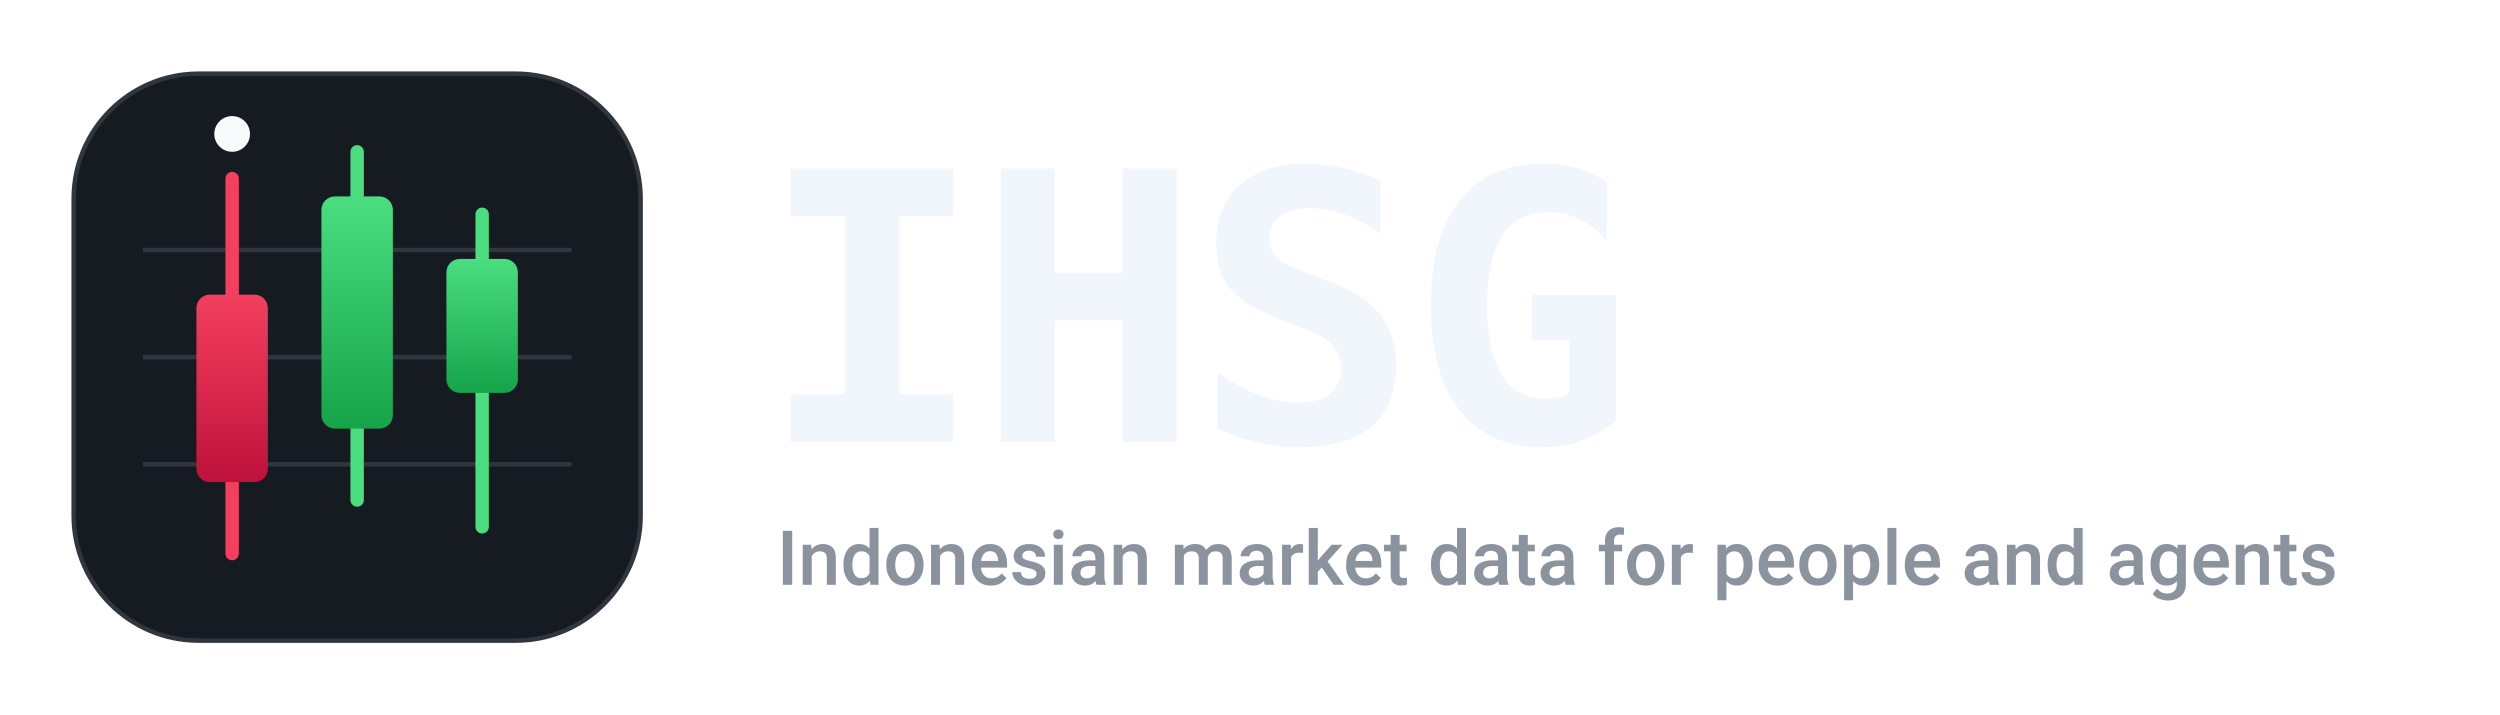
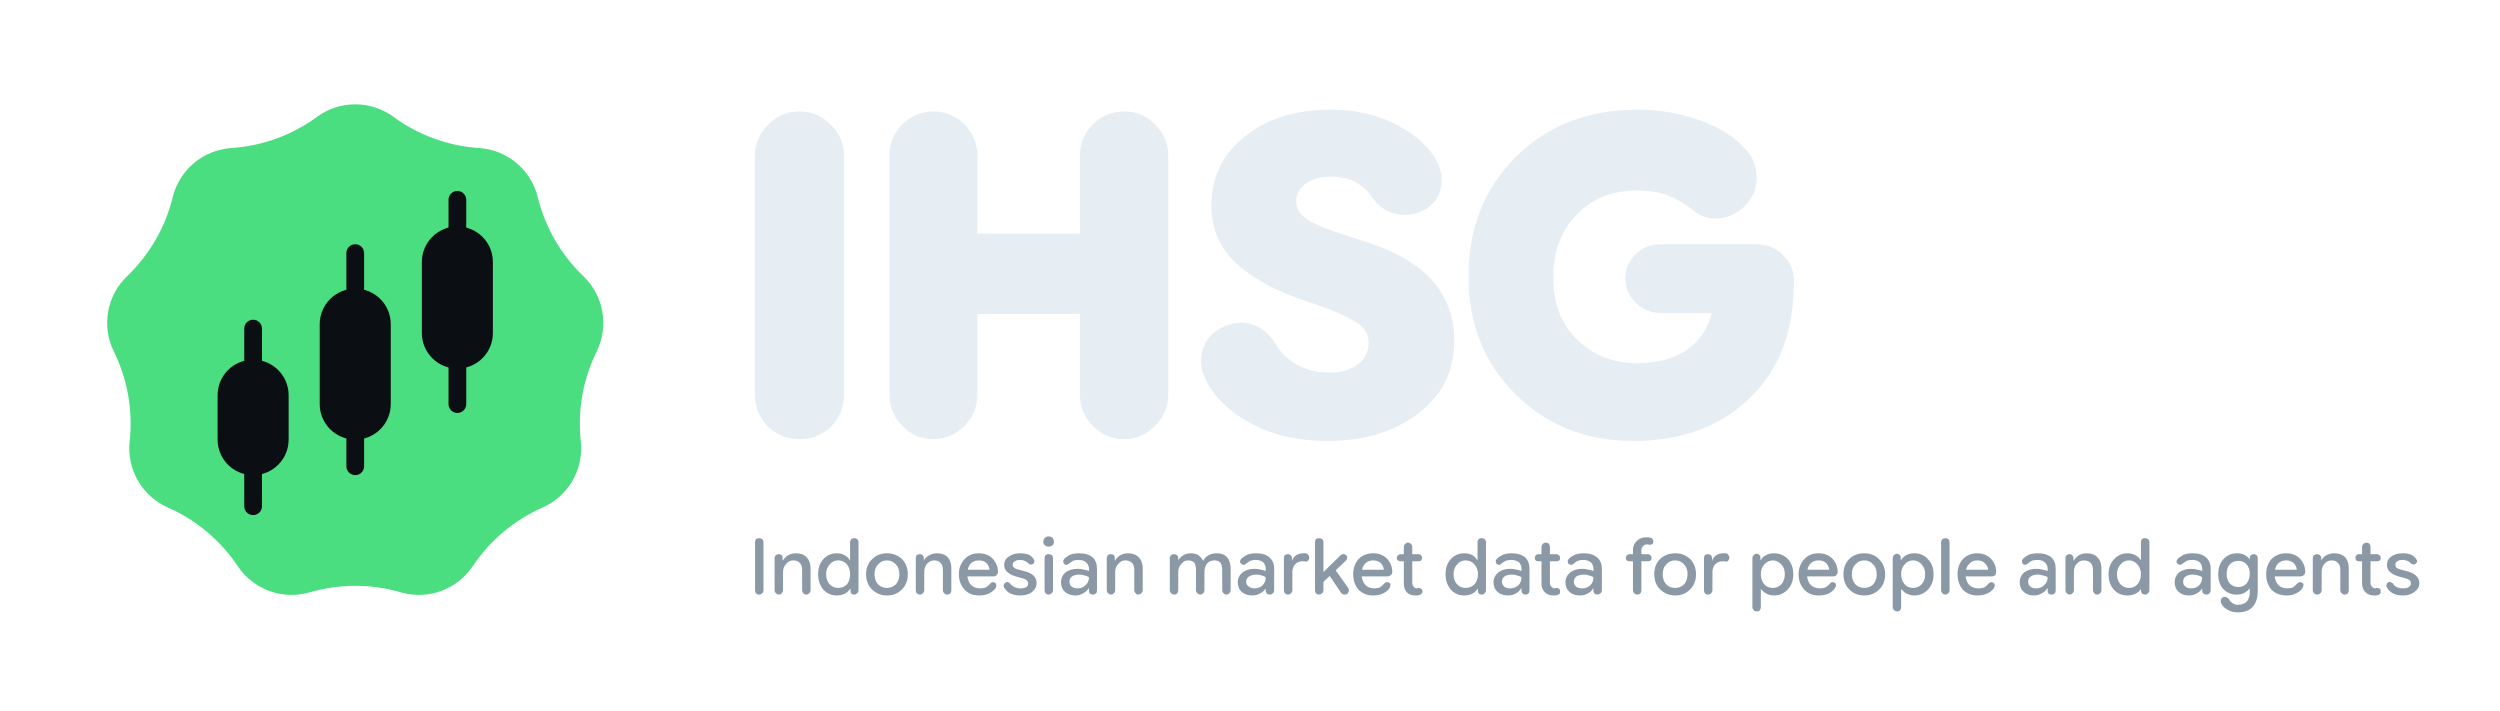
- <svg xmlns="http://www.w3.org/2000/svg" width="560" height="160" viewBox="0 0 560 160" role="img" aria-labelledby="t d">
-   <defs>
-     <linearGradient id="up" x1="0" y1="1" x2="0" y2="0">
-       <stop offset="0" stop-color="#16a34a" />
-       <stop offset="1" stop-color="#4ade80" />
-     </linearGradient>
-     <linearGradient id="dn" x1="0" y1="0" x2="0" y2="1">
-       <stop offset="0" stop-color="#f43f5e" />
-       <stop offset="1" stop-color="#be123c" />
-     </linearGradient>
-   </defs>
-   <rect x="16.5" y="16.5" width="127" height="127" rx="28" fill="#161b22" stroke="#30363d" />
-   <g stroke="#30363d" stroke-width="1">
-     <line x1="32" y1="56" x2="128" y2="56" />
-     <line x1="32" y1="80" x2="128" y2="80" />
-     <line x1="32" y1="104" x2="128" y2="104" />
+ <svg xmlns="http://www.w3.org/2000/svg" width="563" height="160" viewBox="0 0 563 160" role="img" aria-labelledby="t d">
+   <path transform="translate(16 16)" d="M55.38 10.32A14.58 14.58 0 0 1 72.62 10.32A36.67 36.67 0 0 0 91.9 17.34A14.58 14.58 0 0 1 105.11 28.42A36.67 36.67 0 0 0 115.37 46.19A14.58 14.58 0 0 1 118.36 63.17A36.67 36.67 0 0 0 114.8 83.38A14.58 14.58 0 0 1 106.18 98.3A36.67 36.67 0 0 0 90.46 111.5A14.58 14.58 0 0 1 74.26 117.39A36.67 36.67 0 0 0 53.74 117.39A14.58 14.58 0 0 1 37.54 111.5A36.67 36.67 0 0 0 21.82 98.3A14.58 14.58 0 0 1 13.2 83.38A36.67 36.67 0 0 0 9.64 63.17A14.58 14.58 0 0 1 12.63 46.19A36.67 36.67 0 0 0 22.89 28.42A14.58 14.58 0 0 1 36.1 17.34A36.67 36.67 0 0 0 55.38 10.32Z" fill="#4ade80" />
+   <g>
+     <rect x="55" y="72" width="4" height="44" rx="2" fill="#0b0f14" />
+     <rect x="49" y="81" width="16" height="26" rx="8" fill="#0b0f14" />
+     <rect x="78" y="55" width="4" height="52" rx="2" fill="#0b0f14" />
+     <rect x="72" y="65" width="16" height="34" rx="8" fill="#0b0f14" />
+     <rect x="101" y="43" width="4" height="50" rx="2" fill="#0b0f14" />
+     <rect x="95" y="51" width="16" height="32" rx="8" fill="#0b0f14" />
  </g>
-   <g stroke-linecap="round">
-     <line x1="52" y1="40" x2="52" y2="124" stroke="#f43f5e" stroke-width="3" />
-     <rect x="44" y="66" width="16" height="42" rx="3" fill="url(#dn)" />
-     <line x1="80" y1="34" x2="80" y2="112" stroke="#4ade80" stroke-width="3" />
-     <rect x="72" y="44" width="16" height="52" rx="3" fill="url(#up)" />
-     <line x1="108" y1="48" x2="108" y2="118" stroke="#4ade80" stroke-width="3" />
-     <rect x="100" y="58" width="16" height="30" rx="3" fill="url(#up)" />
-   </g>
-   <circle cx="52" cy="30" r="4" fill="#f8fafc" />
-   <text fill="#f0f6fc" x="170" y="99" font-family="ui-monospace, 'JetBrains Mono', 'SF Mono', Menlo, Consolas, monospace" font-weight="800" font-size="84" letter-spacing="-2" textLength="212" lengthAdjust="spacingAndGlyphs">IHSG</text>
-   <text fill="#8b949e" x="174" y="131" font-family="system-ui, -apple-system, 'Segoe UI', Roboto, sans-serif" font-weight="500" font-size="17" textLength="356" lengthAdjust="spacingAndGlyphs">Indonesian market data for people and agents</text>
+   <path fill="#e6edf3" transform="translate(164.4 97.8)" d="M15.7 1.1Q11.4 1.1 8.5 -1.8Q5.6 -4.8 5.6 -9.1V-62.6Q5.6 -66.8 8.6 -69.7Q11.5 -72.7 15.6 -72.7Q19.8 -72.7 22.7 -69.7Q25.7 -66.8 25.7 -62.6V-9.1Q25.7 -4.8 22.8 -1.8Q19.9 1.1 15.7 1.1ZM88.8 1.1Q84.7 1.1 81.7 -1.9Q78.8 -4.8 78.8 -9V-62.7Q78.8 -66.8 81.7 -69.8Q84.7 -72.7 88.8 -72.7Q92.8 -72.7 95.7 -69.8Q98.7 -66.8 98.7 -62.7V-9Q98.7 -4.8 95.7 -1.9Q92.8 1.1 88.8 1.1ZM45.8 1.1Q41.7 1.1 38.8 -1.9Q35.9 -4.8 35.9 -9V-62.7Q35.9 -66.8 38.8 -69.8Q41.7 -72.7 45.8 -72.7Q49.9 -72.7 52.8 -69.8Q55.7 -66.8 55.7 -62.7V-9Q55.7 -4.8 52.8 -1.9Q49.9 1.1 45.8 1.1ZM46.4 -27.1V-45.2H88.1V-27.1ZM134.6 1.5Q124.1 1.5 116.7 -2.8Q109.3 -7 106.8 -13.1Q105.3 -16.8 106.8 -20Q108.2 -23.2 111.9 -24.5Q115 -25.7 118 -24.6Q120.9 -23.5 122.8 -20.5Q124.2 -17.8 127.4 -15.8Q130.6 -13.9 135 -13.9Q138.9 -13.9 141.3 -15.7Q143.8 -17.5 143.8 -20.6Q143.8 -23.8 140.4 -25.6Q137.1 -27.6 129.1 -30.2Q119.2 -33.6 113.8 -38.7Q108.4 -43.8 108.4 -51.6Q108.4 -61.1 116 -67.1Q123.5 -73.1 135.3 -73.1Q143.7 -73.1 150.3 -69.6Q156.9 -66.1 159.3 -61.2Q161 -57.7 159.8 -54.5Q158.7 -51.4 155.2 -50Q152.3 -48.9 149.4 -49.8Q146.6 -50.6 144.8 -53.1Q143.3 -55.4 141 -56.7Q138.7 -58 135.3 -58Q131.9 -58 129.7 -56.5Q127.5 -54.9 127.5 -52.4Q127.5 -50 130 -48.4Q132.4 -46.7 141.2 -44Q152.8 -40.5 157.9 -34.9Q163.1 -29.2 163.1 -21.2Q163.1 -10.8 155 -4.7Q146.9 1.5 134.6 1.5ZM203.5 1.5Q187.5 1.5 176.9 -9Q166.3 -19.5 166.3 -35.6Q166.3 -51.8 177 -62.5Q187.7 -73.1 204.4 -73.1Q211.8 -73.1 218.4 -70.7Q224.9 -68.4 228.4 -64.5Q231.1 -61.8 231.2 -58.1Q231.3 -54.4 229 -51.9Q226.7 -49.2 223.2 -48.7Q219.6 -48.1 216.8 -50.5Q214.4 -52.5 211.5 -53.7Q208.5 -54.9 204.2 -54.9Q195.9 -54.9 190.7 -49.5Q185.4 -44.1 185.4 -35.3Q185.4 -26.4 190.9 -21.2Q196.3 -16 204.3 -16Q211.1 -16 215.6 -19.1Q220 -22.2 221.1 -27.6V-27.3H209.5Q206.3 -27.4 204 -29.6Q201.6 -31.9 201.6 -35.1Q201.6 -38.2 203.9 -40.5Q206.2 -42.8 209.5 -42.8H231.1Q234.6 -42.8 237.1 -40.4Q239.6 -38 239.6 -34.5Q239.6 -34.5 239.6 -34.5Q239.6 -34.5 239.6 -34.5Q239.6 -17.6 229.6 -8.1Q219.6 1.5 203.5 1.5Z" />
+   <path fill="#8b98a5" transform="translate(168.64 133.8)" d="M2.3 0.1Q1.9 0.1 1.6 -0.2Q1.4 -0.5 1.4 -0.9V-11.7Q1.4 -12.1 1.6 -12.4Q1.9 -12.6 2.3 -12.6Q2.7 -12.6 3 -12.4Q3.3 -12.1 3.3 -11.7V-0.9Q3.3 -0.5 3 -0.2Q2.7 0.1 2.3 0.1ZM5.8 -0.9V-8.1Q5.8 -8.5 6.1 -8.8Q6.4 -9 6.7 -9Q7.1 -9 7.4 -8.8Q7.6 -8.5 7.6 -8.2V-7.3L7.4 -7.6H7.7Q8.1 -8.3 8.9 -8.8Q9.7 -9.2 10.6 -9.2Q12.2 -9.2 13 -8.3Q13.9 -7.4 13.9 -5.8V-0.9Q13.9 -0.5 13.6 -0.2Q13.3 0.1 12.9 0.1Q12.5 0.1 12.3 -0.2Q12 -0.5 12 -0.9V-5.4Q12 -6.5 11.5 -7Q11 -7.6 10 -7.6Q9 -7.6 8.4 -6.8Q7.7 -6.1 7.7 -5V-0.9Q7.7 -0.5 7.4 -0.2Q7.2 0.1 6.8 0.1Q6.4 0.1 6.1 -0.2Q5.8 -0.5 5.8 -0.9ZM19.8 0.3Q18 0.3 16.8 -1Q15.6 -2.4 15.6 -4.5Q15.6 -6.6 16.8 -7.9Q18 -9.2 19.8 -9.2Q20.8 -9.2 21.5 -8.8Q22.3 -8.4 22.7 -7.7H22.8V-11.7Q22.8 -12.1 23.1 -12.4Q23.3 -12.6 23.7 -12.6Q24.1 -12.6 24.4 -12.4Q24.7 -12.1 24.7 -11.7V-0.8Q24.7 -0.5 24.4 -0.2Q24.1 0.1 23.7 0.1Q23.4 0.1 23.1 -0.1Q22.9 -0.4 22.9 -0.7V-1.6L23.1 -1.2H22.8Q22.4 -0.5 21.6 -0.1Q20.8 0.3 19.8 0.3ZM20.1 -1.4Q21.3 -1.4 22.1 -2.2Q22.8 -3.1 22.8 -4.5Q22.8 -5.8 22.1 -6.7Q21.3 -7.6 20.1 -7.6Q19 -7.6 18.2 -6.7Q17.4 -5.8 17.4 -4.5Q17.4 -3.1 18.2 -2.2Q19 -1.4 20.1 -1.4ZM31.1 0.3Q29.1 0.3 27.7 -1.1Q26.4 -2.4 26.4 -4.5Q26.4 -6.6 27.8 -7.9Q29.1 -9.2 31.1 -9.2Q33.1 -9.2 34.5 -7.9Q35.8 -6.5 35.8 -4.5Q35.8 -2.4 34.5 -1.1Q33.2 0.3 31.1 0.3ZM31.1 -1.4Q32.3 -1.4 33.1 -2.2Q33.9 -3.1 33.9 -4.5Q33.9 -5.9 33.1 -6.7Q32.3 -7.6 31.1 -7.6Q29.9 -7.6 29.1 -6.7Q28.3 -5.9 28.3 -4.5Q28.3 -3.1 29.1 -2.2Q29.9 -1.4 31.1 -1.4ZM37.6 -0.9V-8.1Q37.6 -8.5 37.8 -8.8Q38.1 -9 38.5 -9Q38.9 -9 39.1 -8.8Q39.4 -8.5 39.4 -8.2V-7.3L39.1 -7.6H39.4Q39.8 -8.3 40.7 -8.8Q41.5 -9.2 42.4 -9.2Q43.9 -9.2 44.8 -8.3Q45.6 -7.4 45.6 -5.8V-0.9Q45.6 -0.5 45.4 -0.2Q45.1 0.1 44.7 0.1Q44.3 0.1 44 -0.2Q43.7 -0.5 43.7 -0.9V-5.4Q43.7 -6.5 43.2 -7Q42.7 -7.6 41.7 -7.6Q40.8 -7.6 40.1 -6.8Q39.5 -6.1 39.5 -5V-0.9Q39.5 -0.5 39.2 -0.2Q38.9 0.1 38.5 0.1Q38.1 0.1 37.8 -0.2Q37.6 -0.5 37.6 -0.9ZM51.9 0.3Q49.8 0.3 48.6 -1Q47.3 -2.4 47.3 -4.5Q47.3 -6.5 48.6 -7.9Q49.8 -9.2 51.8 -9.2Q53.7 -9.2 54.9 -8Q56.1 -6.7 56.1 -5Q56.1 -5 56.1 -5Q56.1 -5 56.1 -5Q56.1 -4.6 55.8 -4.3Q55.6 -4 55.1 -4H48.3V-5.5H54.2Q54.1 -6.4 53.5 -7Q52.9 -7.6 51.8 -7.6Q50.6 -7.6 49.9 -6.8Q49.2 -6 49.2 -4.5Q49.2 -3 50 -2.1Q50.8 -1.3 52.1 -1.3Q52.8 -1.3 53.3 -1.5Q53.9 -1.8 54.3 -2.3Q54.5 -2.6 54.8 -2.7Q55.1 -2.7 55.4 -2.6Q55.7 -2.4 55.7 -2.1Q55.8 -1.8 55.6 -1.4Q55.1 -0.7 54.2 -0.2Q53.2 0.3 51.9 0.3ZM61.1 0.3Q59.8 0.3 58.8 -0.2Q57.9 -0.7 57.5 -1.5Q57.3 -1.8 57.4 -2.1Q57.5 -2.4 57.8 -2.6Q58.1 -2.8 58.4 -2.7Q58.7 -2.6 58.9 -2.3Q59.2 -1.9 59.8 -1.6Q60.4 -1.3 61.2 -1.3Q62 -1.3 62.5 -1.6Q62.9 -1.9 62.9 -2.4Q62.9 -2.9 62.5 -3.2Q62.1 -3.5 60.8 -3.8Q59.1 -4.2 58.3 -4.9Q57.5 -5.5 57.5 -6.6Q57.5 -7.8 58.6 -8.5Q59.6 -9.2 61.1 -9.2Q62.1 -9.2 63 -8.9Q63.8 -8.5 64.1 -7.9Q64.4 -7.6 64.3 -7.3Q64.3 -7 64 -6.8Q63.7 -6.6 63.4 -6.7Q63.1 -6.7 62.9 -7Q62.6 -7.3 62.1 -7.5Q61.7 -7.7 61 -7.7Q60.4 -7.7 59.9 -7.4Q59.4 -7.1 59.4 -6.6Q59.4 -6.2 59.8 -5.9Q60.2 -5.6 61.6 -5.3Q63.4 -4.9 64.1 -4.2Q64.8 -3.5 64.8 -2.5Q64.8 -1.3 63.8 -0.5Q62.8 0.3 61.1 0.3ZM67.5 0.1Q67.1 0.1 66.8 -0.2Q66.6 -0.5 66.6 -0.9V-8.1Q66.6 -8.5 66.8 -8.8Q67.1 -9 67.5 -9Q67.9 -9 68.2 -8.8Q68.5 -8.5 68.5 -8.1V-0.9Q68.5 -0.5 68.2 -0.2Q67.9 0.1 67.5 0.1ZM67.5 -10.7Q67 -10.7 66.7 -11Q66.3 -11.3 66.3 -11.8Q66.3 -12.3 66.7 -12.7Q67 -13 67.5 -13Q68 -13 68.4 -12.7Q68.7 -12.3 68.7 -11.8Q68.7 -11.3 68.4 -11Q68 -10.7 67.5 -10.7ZM73.6 0.3Q72.1 0.3 71.2 -0.5Q70.3 -1.3 70.3 -2.7Q70.3 -4 71.3 -4.9Q72.4 -5.7 74.1 -5.7Q74.8 -5.7 75.5 -5.5Q76.2 -5.4 76.6 -5.2V-5.7Q76.6 -6.6 75.9 -7.2Q75.3 -7.7 74.3 -7.7Q73.5 -7.7 73 -7.5Q72.5 -7.2 72.1 -6.9Q71.8 -6.6 71.5 -6.6Q71.2 -6.6 71 -6.8Q70.8 -7.1 70.8 -7.4Q70.8 -7.7 71.1 -8Q71.6 -8.5 72.4 -8.9Q73.3 -9.2 74.4 -9.2Q76.3 -9.2 77.4 -8.3Q78.4 -7.4 78.4 -5.7V-0.9Q78.4 -0.4 78.2 -0.2Q77.9 0.1 77.5 0.1Q77.1 0.1 76.8 -0.1Q76.6 -0.4 76.6 -0.7V-2.1L77.1 -1.3H76.5Q76.1 -0.6 75.3 -0.2Q74.5 0.3 73.6 0.3ZM74 -1.3Q75.1 -1.3 75.8 -2Q76.6 -2.7 76.6 -3.8V-3.8Q76.2 -4.1 75.6 -4.2Q75 -4.4 74.4 -4.4Q73.4 -4.4 72.8 -4Q72.2 -3.6 72.2 -2.8Q72.2 -2.1 72.7 -1.7Q73.2 -1.3 74 -1.3ZM80.6 -0.9V-8.1Q80.6 -8.5 80.9 -8.8Q81.1 -9 81.5 -9Q81.9 -9 82.2 -8.8Q82.4 -8.5 82.4 -8.2V-7.3L82.2 -7.6H82.5Q82.9 -8.3 83.7 -8.8Q84.5 -9.2 85.4 -9.2Q86.9 -9.2 87.8 -8.3Q88.7 -7.4 88.7 -5.8V-0.9Q88.7 -0.5 88.4 -0.2Q88.1 0.1 87.7 0.1Q87.3 0.1 87.1 -0.2Q86.8 -0.5 86.8 -0.9V-5.4Q86.8 -6.5 86.3 -7Q85.8 -7.6 84.8 -7.6Q83.8 -7.6 83.2 -6.8Q82.5 -6.1 82.5 -5V-0.9Q82.5 -0.5 82.2 -0.2Q82 0.1 81.6 0.1Q81.2 0.1 80.9 -0.2Q80.6 -0.5 80.6 -0.9ZM95.8 0.1Q95.4 0.1 95.1 -0.2Q94.8 -0.5 94.8 -0.9V-8.1Q94.8 -8.5 95.1 -8.8Q95.4 -9 95.7 -9Q96.1 -9 96.4 -8.8Q96.7 -8.5 96.7 -8.2V-7.4L96.5 -7.6H96.7Q97.1 -8.3 97.9 -8.8Q98.7 -9.2 99.5 -9.2Q100.5 -9.2 101.2 -8.8Q101.9 -8.3 102.3 -7.5Q102.8 -8.4 103.6 -8.8Q104.4 -9.2 105.4 -9.2Q106.9 -9.2 107.7 -8.3Q108.5 -7.4 108.5 -5.7V-0.8Q108.5 -0.5 108.2 -0.2Q107.9 0.1 107.6 0.1Q107.2 0.1 106.9 -0.2Q106.6 -0.5 106.6 -0.8V-5.4Q106.6 -6.5 106.2 -7.1Q105.7 -7.6 104.8 -7.6Q103.9 -7.6 103.2 -6.9Q102.6 -6.1 102.6 -5V-0.9Q102.6 -0.5 102.3 -0.2Q102.1 0.1 101.7 0.1Q101.3 0.1 101 -0.2Q100.7 -0.5 100.7 -0.9V-5.4Q100.7 -6.5 100.3 -7.1Q99.8 -7.6 98.9 -7.6Q98 -7.6 97.4 -6.8Q96.7 -6.1 96.7 -5V-0.9Q96.7 -0.5 96.5 -0.2Q96.2 0.1 95.8 0.1ZM113.4 0.3Q111.9 0.3 111 -0.5Q110.1 -1.3 110.1 -2.7Q110.1 -4 111.2 -4.9Q112.2 -5.7 113.9 -5.7Q114.7 -5.7 115.3 -5.5Q116 -5.4 116.4 -5.2V-5.7Q116.4 -6.6 115.8 -7.2Q115.2 -7.7 114.1 -7.7Q113.4 -7.7 112.9 -7.5Q112.4 -7.2 112 -6.9Q111.7 -6.6 111.4 -6.6Q111.1 -6.6 110.9 -6.8Q110.6 -7.1 110.6 -7.4Q110.7 -7.7 110.9 -8Q111.5 -8.5 112.3 -8.9Q113.1 -9.2 114.3 -9.2Q116.2 -9.2 117.2 -8.3Q118.3 -7.4 118.3 -5.7V-0.9Q118.3 -0.4 118 -0.2Q117.8 0.1 117.3 0.1Q117 0.1 116.7 -0.1Q116.4 -0.4 116.4 -0.7V-2.1L117 -1.3H116.4Q116 -0.6 115.2 -0.2Q114.4 0.3 113.4 0.3ZM113.9 -1.3Q115 -1.3 115.7 -2Q116.4 -2.7 116.4 -3.8V-3.8Q116 -4.1 115.5 -4.2Q114.9 -4.4 114.3 -4.4Q113.3 -4.4 112.7 -4Q112 -3.6 112 -2.8Q112 -2.1 112.6 -1.7Q113.1 -1.3 113.9 -1.3ZM121.4 0.1Q121 0.1 120.7 -0.2Q120.5 -0.5 120.5 -0.9V-8.1Q120.5 -8.5 120.7 -8.8Q121 -9 121.4 -9Q121.7 -9 122 -8.8Q122.3 -8.5 122.3 -8.2V-7.3L122 -7.5H122.3Q122.6 -8.3 123.3 -8.8Q124 -9.2 124.8 -9.2Q125.1 -9.2 125.2 -9.2Q125.4 -9.2 125.5 -9.2Q125.8 -9.1 126 -8.8Q126.2 -8.6 126.2 -8.2Q126.2 -7.8 125.9 -7.5Q125.6 -7.2 125.2 -7.4Q125 -7.4 124.9 -7.4Q124.8 -7.4 124.6 -7.4Q123.7 -7.4 123 -6.7Q122.4 -6 122.4 -4.9V-0.9Q122.4 -0.5 122.1 -0.2Q121.8 0.1 121.4 0.1ZM128.4 -1.8V-4L133.2 -8.7Q133.3 -8.8 133.5 -8.9Q133.6 -9 133.9 -9Q134.5 -9 134.7 -8.5Q134.9 -8 134.4 -7.5ZM128.4 0.1Q128 0.1 127.7 -0.2Q127.5 -0.5 127.5 -0.9V-11.7Q127.5 -12.1 127.7 -12.4Q128 -12.6 128.4 -12.6Q128.8 -12.6 129.1 -12.4Q129.4 -12.1 129.4 -11.7V-0.9Q129.4 -0.5 129.1 -0.2Q128.8 0.1 128.4 0.1ZM134.2 0.1Q133.9 0.1 133.7 -0Q133.4 -0.2 133.3 -0.4L130.4 -4.7L131.7 -6L134.9 -1.5Q135.3 -0.9 135 -0.4Q134.8 0.1 134.2 0.1ZM140.6 0.3Q138.6 0.3 137.3 -1Q136.1 -2.4 136.1 -4.5Q136.1 -6.5 137.3 -7.9Q138.6 -9.2 140.6 -9.2Q142.5 -9.2 143.7 -8Q144.9 -6.7 144.9 -5Q144.9 -5 144.9 -5Q144.9 -5 144.9 -5Q144.9 -4.6 144.6 -4.3Q144.3 -4 143.8 -4H137.1V-5.5H143Q142.9 -6.4 142.3 -7Q141.6 -7.6 140.6 -7.6Q139.4 -7.6 138.7 -6.8Q138 -6 138 -4.5Q138 -3 138.8 -2.1Q139.6 -1.3 140.8 -1.3Q141.5 -1.3 142.1 -1.5Q142.6 -1.8 143 -2.3Q143.3 -2.6 143.6 -2.7Q143.9 -2.7 144.2 -2.6Q144.5 -2.4 144.5 -2.1Q144.5 -1.8 144.3 -1.4Q143.9 -0.7 142.9 -0.2Q142 0.3 140.6 0.3ZM150.1 0.3Q148.9 0.3 148.2 -0.4Q147.5 -1.1 147.5 -2.4V-10.6Q147.5 -11 147.8 -11.3Q148.1 -11.6 148.4 -11.6Q148.8 -11.6 149.1 -11.3Q149.4 -11 149.4 -10.6V-2.7Q149.4 -2 149.7 -1.7Q149.9 -1.3 150.5 -1.3Q150.5 -1.3 150.6 -1.4Q150.7 -1.4 150.8 -1.4Q151.1 -1.4 151.4 -1.2Q151.7 -1 151.7 -0.6Q151.7 -0.3 151.5 -0.1Q151.3 0.1 151 0.2Q150.8 0.2 150.6 0.3Q150.4 0.3 150.1 0.3ZM146.7 -7.4Q146.4 -7.4 146.2 -7.6Q145.9 -7.8 145.9 -8.2Q145.9 -8.5 146.2 -8.7Q146.4 -9 146.7 -9H150.8Q151.2 -9 151.4 -8.7Q151.6 -8.5 151.6 -8.2Q151.6 -7.8 151.4 -7.6Q151.2 -7.4 150.8 -7.4ZM161.1 0.3Q159.3 0.3 158.1 -1Q156.9 -2.4 156.9 -4.5Q156.9 -6.6 158.1 -7.9Q159.3 -9.2 161.1 -9.2Q162.1 -9.2 162.9 -8.8Q163.6 -8.4 164 -7.7H164.1V-11.7Q164.1 -12.1 164.4 -12.4Q164.6 -12.6 165 -12.6Q165.4 -12.6 165.7 -12.4Q166 -12.1 166 -11.7V-0.8Q166 -0.5 165.7 -0.2Q165.4 0.1 165.1 0.1Q164.7 0.1 164.4 -0.1Q164.2 -0.4 164.2 -0.7V-1.6L164.4 -1.2H164.1Q163.7 -0.5 162.9 -0.1Q162.1 0.3 161.1 0.3ZM161.4 -1.4Q162.6 -1.4 163.4 -2.2Q164.2 -3.1 164.2 -4.5Q164.2 -5.8 163.4 -6.7Q162.6 -7.6 161.4 -7.6Q160.3 -7.6 159.5 -6.7Q158.7 -5.8 158.7 -4.5Q158.7 -3.1 159.5 -2.2Q160.3 -1.4 161.4 -1.4ZM171 0.3Q169.5 0.3 168.6 -0.5Q167.7 -1.3 167.7 -2.7Q167.7 -4 168.8 -4.9Q169.8 -5.7 171.5 -5.7Q172.2 -5.7 172.9 -5.5Q173.6 -5.4 174 -5.2V-5.7Q174 -6.6 173.4 -7.2Q172.7 -7.7 171.7 -7.7Q171 -7.7 170.4 -7.5Q169.9 -7.2 169.5 -6.9Q169.3 -6.6 169 -6.6Q168.7 -6.6 168.4 -6.8Q168.2 -7.1 168.2 -7.4Q168.2 -7.7 168.5 -8Q169 -8.5 169.9 -8.9Q170.7 -9.2 171.8 -9.2Q173.7 -9.2 174.8 -8.3Q175.8 -7.4 175.8 -5.7V-0.9Q175.8 -0.4 175.6 -0.2Q175.3 0.1 174.9 0.1Q174.5 0.1 174.3 -0.1Q174 -0.4 174 -0.7V-2.1L174.5 -1.3H173.9Q173.5 -0.6 172.8 -0.2Q172 0.3 171 0.3ZM171.4 -1.3Q172.5 -1.3 173.3 -2Q174 -2.7 174 -3.8V-3.8Q173.6 -4.1 173 -4.2Q172.5 -4.4 171.8 -4.4Q170.8 -4.4 170.2 -4Q169.6 -3.6 169.6 -2.8Q169.6 -2.1 170.1 -1.7Q170.6 -1.3 171.4 -1.3ZM181.2 0.3Q180 0.3 179.3 -0.4Q178.5 -1.1 178.5 -2.4V-10.6Q178.5 -11 178.8 -11.3Q179.1 -11.6 179.5 -11.6Q179.9 -11.6 180.2 -11.3Q180.4 -11 180.4 -10.6V-2.7Q180.4 -2 180.7 -1.7Q181 -1.3 181.5 -1.3Q181.6 -1.3 181.7 -1.4Q181.8 -1.4 181.9 -1.4Q182.2 -1.4 182.5 -1.2Q182.7 -1 182.7 -0.6Q182.7 -0.3 182.6 -0.1Q182.4 0.1 182.1 0.2Q181.9 0.2 181.7 0.3Q181.4 0.3 181.2 0.3ZM177.8 -7.4Q177.4 -7.4 177.2 -7.6Q177 -7.8 177 -8.2Q177 -8.5 177.2 -8.7Q177.4 -9 177.8 -9H181.9Q182.2 -9 182.5 -8.7Q182.7 -8.5 182.7 -8.2Q182.7 -7.8 182.5 -7.6Q182.2 -7.4 181.9 -7.4ZM187.2 0.3Q185.7 0.3 184.8 -0.5Q183.9 -1.3 183.9 -2.7Q183.9 -4 185 -4.9Q186 -5.7 187.7 -5.7Q188.4 -5.7 189.1 -5.5Q189.8 -5.4 190.2 -5.2V-5.7Q190.2 -6.6 189.6 -7.2Q188.9 -7.7 187.9 -7.7Q187.2 -7.7 186.7 -7.5Q186.1 -7.2 185.8 -6.9Q185.5 -6.6 185.2 -6.6Q184.9 -6.6 184.6 -6.8Q184.4 -7.1 184.4 -7.4Q184.4 -7.7 184.7 -8Q185.2 -8.5 186.1 -8.9Q186.9 -9.2 188.1 -9.2Q189.9 -9.2 191 -8.3Q192.1 -7.4 192.1 -5.7V-0.9Q192.1 -0.4 191.8 -0.2Q191.5 0.1 191.1 0.1Q190.7 0.1 190.5 -0.1Q190.2 -0.4 190.2 -0.7V-2.1L190.7 -1.3H190.1Q189.8 -0.6 189 -0.2Q188.2 0.3 187.2 0.3ZM187.7 -1.3Q188.7 -1.3 189.5 -2Q190.2 -2.7 190.2 -3.8V-3.8Q189.8 -4.1 189.2 -4.2Q188.7 -4.4 188.1 -4.4Q187 -4.4 186.4 -4Q185.8 -3.6 185.8 -2.8Q185.8 -2.1 186.3 -1.7Q186.8 -1.3 187.7 -1.3ZM198.3 -7.4Q198 -7.4 197.7 -7.6Q197.5 -7.8 197.5 -8.2Q197.5 -8.5 197.7 -8.7Q198 -9 198.3 -9H202.5Q202.8 -9 203.1 -8.7Q203.3 -8.5 203.3 -8.2Q203.3 -7.8 203.1 -7.6Q202.8 -7.4 202.5 -7.4ZM200.1 0.1Q199.7 0.1 199.4 -0.2Q199.1 -0.5 199.1 -0.9V-9.9Q199.1 -11.2 200 -12Q200.8 -12.8 202.1 -12.8Q202.4 -12.8 202.6 -12.8Q202.8 -12.8 202.9 -12.7Q203.3 -12.7 203.5 -12.4Q203.7 -12.2 203.7 -11.9Q203.7 -11.5 203.5 -11.3Q203.2 -11.1 202.8 -11.1Q202.6 -11.1 202.6 -11.2Q202.5 -11.2 202.3 -11.2Q201.7 -11.2 201.4 -10.8Q201 -10.5 201 -9.9V-8.5V-8.1V-0.9Q201 -0.5 200.8 -0.2Q200.5 0.1 200.1 0.1ZM208.6 0.3Q206.6 0.3 205.2 -1.1Q203.9 -2.4 203.9 -4.5Q203.9 -6.6 205.2 -7.9Q206.6 -9.2 208.6 -9.2Q210.6 -9.2 212 -7.9Q213.3 -6.5 213.3 -4.5Q213.3 -2.4 212 -1.1Q210.7 0.3 208.6 0.3ZM208.6 -1.4Q209.8 -1.4 210.6 -2.2Q211.4 -3.1 211.4 -4.5Q211.4 -5.9 210.6 -6.7Q209.8 -7.6 208.6 -7.6Q207.4 -7.6 206.6 -6.7Q205.8 -5.9 205.8 -4.5Q205.8 -3.1 206.6 -2.2Q207.4 -1.4 208.6 -1.4ZM216 0.1Q215.6 0.1 215.3 -0.2Q215.1 -0.5 215.1 -0.9V-8.1Q215.1 -8.5 215.3 -8.8Q215.6 -9 216 -9Q216.3 -9 216.6 -8.8Q216.9 -8.5 216.9 -8.2V-7.3L216.6 -7.5H216.9Q217.2 -8.3 217.9 -8.8Q218.6 -9.2 219.4 -9.2Q219.7 -9.2 219.8 -9.2Q220 -9.2 220.1 -9.2Q220.4 -9.1 220.6 -8.8Q220.8 -8.6 220.8 -8.2Q220.8 -7.8 220.5 -7.5Q220.2 -7.2 219.8 -7.4Q219.6 -7.4 219.5 -7.4Q219.4 -7.4 219.2 -7.4Q218.3 -7.4 217.6 -6.7Q217 -6 217 -4.9V-0.9Q217 -0.5 216.7 -0.2Q216.4 0.1 216 0.1ZM227 3.9Q226.6 3.9 226.3 3.6Q226 3.3 226 2.9V-8.1Q226 -8.5 226.3 -8.8Q226.6 -9.1 227 -9.1Q227.3 -9.1 227.6 -8.8Q227.8 -8.6 227.8 -8.3V-7.2L227.4 -7.7H227.9Q228.3 -8.4 229.1 -8.8Q229.9 -9.2 230.9 -9.2Q232.7 -9.2 234 -7.9Q235.2 -6.6 235.2 -4.5Q235.2 -2.4 234 -1.1Q232.7 0.3 230.9 0.3Q230 0.3 229.2 -0.1Q228.4 -0.5 228 -1.1H227.9V2.9Q227.9 3.3 227.7 3.6Q227.4 3.9 227 3.9ZM230.6 -1.4Q231.7 -1.4 232.5 -2.2Q233.3 -3.1 233.3 -4.5Q233.3 -5.9 232.5 -6.7Q231.7 -7.6 230.6 -7.6Q229.5 -7.6 228.7 -6.7Q227.9 -5.9 227.9 -4.5Q227.9 -3.1 228.7 -2.2Q229.4 -1.4 230.6 -1.4ZM241 0.3Q238.9 0.3 237.7 -1Q236.4 -2.4 236.4 -4.5Q236.4 -6.5 237.7 -7.9Q238.9 -9.2 240.9 -9.2Q242.8 -9.2 244 -8Q245.2 -6.7 245.2 -5Q245.2 -5 245.2 -5Q245.2 -5 245.2 -5Q245.2 -4.6 244.9 -4.3Q244.7 -4 244.2 -4H237.4V-5.5H243.3Q243.2 -6.4 242.6 -7Q242 -7.6 240.9 -7.6Q239.7 -7.6 239 -6.8Q238.3 -6 238.3 -4.5Q238.3 -3 239.1 -2.1Q239.9 -1.3 241.2 -1.3Q241.9 -1.3 242.4 -1.5Q243 -1.8 243.4 -2.3Q243.6 -2.6 243.9 -2.7Q244.2 -2.7 244.5 -2.6Q244.8 -2.4 244.8 -2.1Q244.9 -1.8 244.6 -1.4Q244.2 -0.7 243.3 -0.2Q242.3 0.3 241 0.3ZM251.2 0.3Q249.1 0.3 247.8 -1.1Q246.5 -2.4 246.5 -4.5Q246.5 -6.6 247.8 -7.9Q249.1 -9.2 251.2 -9.2Q253.2 -9.2 254.5 -7.9Q255.9 -6.5 255.9 -4.5Q255.9 -2.4 254.6 -1.1Q253.2 0.3 251.2 0.3ZM251.2 -1.4Q252.4 -1.4 253.2 -2.2Q254 -3.1 254 -4.5Q254 -5.9 253.2 -6.7Q252.4 -7.6 251.2 -7.6Q250 -7.6 249.2 -6.7Q248.4 -5.9 248.4 -4.5Q248.4 -3.1 249.2 -2.2Q250 -1.4 251.2 -1.4ZM258.6 3.9Q258.2 3.9 257.9 3.6Q257.6 3.3 257.6 2.9V-8.1Q257.6 -8.5 257.9 -8.8Q258.2 -9.1 258.6 -9.1Q258.9 -9.1 259.2 -8.8Q259.4 -8.6 259.4 -8.3V-7.2L259 -7.7H259.5Q259.9 -8.4 260.7 -8.8Q261.5 -9.2 262.5 -9.2Q264.3 -9.2 265.5 -7.9Q266.8 -6.6 266.8 -4.5Q266.8 -2.4 265.6 -1.1Q264.3 0.3 262.5 0.3Q261.6 0.3 260.8 -0.1Q260 -0.5 259.6 -1.1H259.5V2.9Q259.5 3.3 259.3 3.6Q259 3.9 258.6 3.9ZM262.2 -1.4Q263.3 -1.4 264.1 -2.2Q264.9 -3.1 264.9 -4.5Q264.9 -5.9 264.1 -6.7Q263.3 -7.6 262.2 -7.6Q261 -7.6 260.3 -6.7Q259.5 -5.9 259.5 -4.5Q259.5 -3.1 260.3 -2.2Q261 -1.4 262.2 -1.4ZM269.5 0.1Q269.1 0.1 268.8 -0.2Q268.5 -0.5 268.5 -0.9V-11.7Q268.5 -12.1 268.8 -12.4Q269.1 -12.6 269.5 -12.6Q269.8 -12.6 270.1 -12.4Q270.4 -12.1 270.4 -11.7V-0.9Q270.4 -0.5 270.1 -0.2Q269.8 0.1 269.5 0.1ZM276.7 0.3Q274.7 0.3 273.4 -1Q272.2 -2.4 272.2 -4.5Q272.2 -6.5 273.4 -7.9Q274.7 -9.2 276.6 -9.2Q278.5 -9.2 279.7 -8Q280.9 -6.7 280.9 -5Q280.9 -5 280.9 -5Q280.9 -5 280.9 -5Q280.9 -4.6 280.7 -4.3Q280.4 -4 279.9 -4H273.2V-5.5H279.1Q279 -6.4 278.3 -7Q277.7 -7.6 276.6 -7.6Q275.5 -7.6 274.8 -6.8Q274 -6 274 -4.5Q274 -3 274.8 -2.1Q275.6 -1.3 276.9 -1.3Q277.6 -1.3 278.2 -1.5Q278.7 -1.8 279.1 -2.3Q279.4 -2.6 279.7 -2.7Q280 -2.7 280.2 -2.6Q280.5 -2.4 280.6 -2.1Q280.6 -1.8 280.4 -1.4Q280 -0.7 279 -0.2Q278 0.3 276.7 0.3ZM289.4 0.3Q288 0.3 287.1 -0.5Q286.2 -1.3 286.2 -2.7Q286.2 -4 287.2 -4.9Q288.3 -5.7 289.9 -5.7Q290.7 -5.7 291.4 -5.5Q292 -5.4 292.5 -5.2V-5.7Q292.5 -6.6 291.8 -7.2Q291.2 -7.7 290.2 -7.7Q289.4 -7.7 288.9 -7.5Q288.4 -7.2 288 -6.9Q287.7 -6.6 287.4 -6.6Q287.1 -6.6 286.9 -6.8Q286.7 -7.1 286.7 -7.4Q286.7 -7.7 287 -8Q287.5 -8.5 288.3 -8.9Q289.2 -9.2 290.3 -9.2Q292.2 -9.2 293.3 -8.3Q294.3 -7.4 294.3 -5.7V-0.9Q294.3 -0.4 294.1 -0.2Q293.8 0.1 293.4 0.1Q293 0.1 292.7 -0.1Q292.5 -0.4 292.5 -0.7V-2.1L293 -1.3H292.4Q292 -0.6 291.2 -0.2Q290.4 0.3 289.4 0.3ZM289.9 -1.3Q291 -1.3 291.7 -2Q292.5 -2.7 292.5 -3.8V-3.8Q292.1 -4.1 291.5 -4.2Q290.9 -4.4 290.3 -4.4Q289.3 -4.4 288.7 -4Q288.1 -3.6 288.1 -2.8Q288.1 -2.1 288.6 -1.7Q289.1 -1.3 289.9 -1.3ZM296.5 -0.9V-8.1Q296.5 -8.5 296.8 -8.8Q297 -9 297.4 -9Q297.8 -9 298 -8.8Q298.3 -8.5 298.3 -8.2V-7.3L298.1 -7.6H298.4Q298.8 -8.3 299.6 -8.8Q300.4 -9.2 301.3 -9.2Q302.8 -9.2 303.7 -8.3Q304.6 -7.4 304.6 -5.8V-0.9Q304.6 -0.5 304.3 -0.2Q304 0.1 303.6 0.1Q303.2 0.1 303 -0.2Q302.7 -0.5 302.7 -0.9V-5.4Q302.7 -6.5 302.2 -7Q301.6 -7.6 300.6 -7.6Q299.7 -7.6 299 -6.8Q298.4 -6.1 298.4 -5V-0.9Q298.4 -0.5 298.1 -0.2Q297.8 0.1 297.4 0.1Q297.1 0.1 296.8 -0.2Q296.5 -0.5 296.5 -0.9ZM310.5 0.3Q308.6 0.3 307.4 -1Q306.2 -2.4 306.2 -4.5Q306.2 -6.6 307.5 -7.9Q308.7 -9.2 310.5 -9.2Q311.4 -9.2 312.2 -8.8Q313 -8.4 313.4 -7.7H313.5V-11.7Q313.5 -12.1 313.7 -12.4Q314 -12.6 314.4 -12.6Q314.8 -12.6 315.1 -12.4Q315.4 -12.1 315.4 -11.7V-0.8Q315.4 -0.5 315.1 -0.2Q314.8 0.1 314.4 0.1Q314.1 0.1 313.8 -0.1Q313.5 -0.4 313.5 -0.7V-1.6L313.7 -1.2H313.5Q313.1 -0.5 312.3 -0.1Q311.4 0.3 310.5 0.3ZM310.8 -1.4Q312 -1.4 312.7 -2.2Q313.5 -3.1 313.5 -4.5Q313.5 -5.8 312.7 -6.7Q311.9 -7.6 310.8 -7.6Q309.7 -7.6 308.9 -6.7Q308.1 -5.8 308.1 -4.5Q308.1 -3.1 308.9 -2.2Q309.7 -1.4 310.8 -1.4ZM324.3 0.3Q322.9 0.3 322 -0.5Q321.1 -1.3 321.1 -2.7Q321.1 -4 322.1 -4.9Q323.2 -5.7 324.8 -5.7Q325.6 -5.7 326.2 -5.5Q326.9 -5.4 327.3 -5.2V-5.7Q327.3 -6.6 326.7 -7.2Q326.1 -7.7 325.1 -7.7Q324.3 -7.7 323.8 -7.5Q323.3 -7.2 322.9 -6.9Q322.6 -6.6 322.3 -6.6Q322 -6.6 321.8 -6.8Q321.5 -7.1 321.5 -7.4Q321.6 -7.7 321.8 -8Q322.4 -8.5 323.2 -8.9Q324 -9.2 325.2 -9.2Q327.1 -9.2 328.1 -8.3Q329.2 -7.4 329.2 -5.7V-0.9Q329.2 -0.4 328.9 -0.2Q328.7 0.1 328.3 0.1Q327.9 0.1 327.6 -0.1Q327.3 -0.4 327.3 -0.7V-2.1L327.9 -1.3H327.3Q326.9 -0.6 326.1 -0.2Q325.3 0.3 324.3 0.3ZM324.8 -1.3Q325.9 -1.3 326.6 -2Q327.3 -2.7 327.3 -3.8V-3.8Q326.9 -4.1 326.4 -4.2Q325.8 -4.4 325.2 -4.4Q324.2 -4.4 323.6 -4Q323 -3.6 323 -2.8Q323 -2.1 323.5 -1.7Q324 -1.3 324.8 -1.3ZM335.4 4.1Q333.9 4.1 333 3.5Q332 3 331.6 2.1Q331.4 1.7 331.5 1.3Q331.6 0.9 332 0.7Q332.3 0.5 332.7 0.7Q333.1 0.8 333.3 1.1Q333.6 1.7 334.1 2Q334.6 2.4 335.3 2.4Q336.6 2.4 337.3 1.7Q338 0.9 338 -0.4V-1.3H338Q337.5 -0.7 336.8 -0.3Q336.2 0.1 335 0.1Q333.2 0.1 332 -1.2Q330.9 -2.4 330.9 -4.5Q330.9 -6.6 332.1 -7.9Q333.3 -9.2 335.2 -9.2Q336.1 -9.2 336.9 -8.8Q337.6 -8.4 338 -7.8H338.1L338 -7.7V-8.1Q338 -8.5 338.3 -8.8Q338.6 -9 338.9 -9Q339.3 -9 339.6 -8.7Q339.8 -8.5 339.8 -8.1V-0.8Q339.8 1.6 338.7 2.8Q337.6 4.1 335.4 4.1ZM335.4 -1.6Q336.6 -1.6 337.3 -2.4Q338 -3.3 338 -4.6Q338 -5.9 337.3 -6.7Q336.6 -7.5 335.4 -7.5Q334.3 -7.5 333.5 -6.7Q332.8 -5.9 332.8 -4.6Q332.8 -3.2 333.5 -2.4Q334.3 -1.6 335.4 -1.6ZM346.3 0.3Q344.2 0.3 342.9 -1Q341.7 -2.4 341.7 -4.5Q341.7 -6.5 342.9 -7.9Q344.2 -9.2 346.2 -9.2Q348.1 -9.2 349.3 -8Q350.5 -6.7 350.5 -5Q350.5 -5 350.5 -5Q350.5 -5 350.5 -5Q350.5 -4.6 350.2 -4.3Q349.9 -4 349.4 -4H342.7V-5.5H348.6Q348.5 -6.4 347.9 -7Q347.2 -7.6 346.2 -7.6Q345 -7.6 344.3 -6.8Q343.6 -6 343.6 -4.5Q343.6 -3 344.4 -2.1Q345.2 -1.3 346.4 -1.3Q347.1 -1.3 347.7 -1.5Q348.2 -1.8 348.6 -2.3Q348.9 -2.6 349.2 -2.7Q349.5 -2.7 349.8 -2.6Q350.1 -2.4 350.1 -2.1Q350.1 -1.8 349.9 -1.4Q349.5 -0.7 348.5 -0.2Q347.6 0.3 346.3 0.3ZM352.2 -0.9V-8.1Q352.2 -8.5 352.5 -8.8Q352.8 -9 353.2 -9Q353.5 -9 353.8 -8.8Q354.1 -8.5 354.1 -8.2V-7.3L353.8 -7.6H354.1Q354.5 -8.3 355.3 -8.8Q356.2 -9.2 357 -9.2Q358.6 -9.2 359.5 -8.3Q360.3 -7.4 360.3 -5.8V-0.9Q360.3 -0.5 360.1 -0.2Q359.8 0.1 359.4 0.1Q359 0.1 358.7 -0.2Q358.4 -0.5 358.4 -0.9V-5.4Q358.4 -6.5 357.9 -7Q357.4 -7.6 356.4 -7.6Q355.5 -7.6 354.8 -6.8Q354.2 -6.1 354.2 -5V-0.9Q354.2 -0.5 353.9 -0.2Q353.6 0.1 353.2 0.1Q352.8 0.1 352.5 -0.2Q352.2 -0.5 352.2 -0.9ZM366 0.3Q364.8 0.3 364.1 -0.4Q363.3 -1.1 363.3 -2.4V-10.6Q363.3 -11 363.6 -11.3Q363.9 -11.6 364.3 -11.6Q364.7 -11.6 365 -11.3Q365.2 -11 365.2 -10.6V-2.7Q365.2 -2 365.5 -1.7Q365.8 -1.3 366.3 -1.3Q366.4 -1.3 366.5 -1.4Q366.6 -1.4 366.7 -1.4Q367 -1.4 367.3 -1.2Q367.5 -1 367.5 -0.6Q367.5 -0.3 367.4 -0.1Q367.2 0.1 366.9 0.2Q366.7 0.2 366.5 0.3Q366.2 0.3 366 0.3ZM362.6 -7.4Q362.2 -7.4 362 -7.6Q361.8 -7.8 361.8 -8.2Q361.8 -8.5 362 -8.7Q362.2 -9 362.6 -9H366.7Q367 -9 367.3 -8.7Q367.5 -8.5 367.5 -8.2Q367.5 -7.8 367.3 -7.6Q367 -7.4 366.7 -7.4ZM372.5 0.3Q371.1 0.3 370.2 -0.2Q369.3 -0.7 368.9 -1.5Q368.7 -1.8 368.8 -2.1Q368.8 -2.4 369.1 -2.6Q369.4 -2.8 369.7 -2.7Q370.1 -2.6 370.3 -2.3Q370.5 -1.9 371.1 -1.6Q371.7 -1.3 372.6 -1.3Q373.4 -1.3 373.8 -1.6Q374.3 -1.9 374.3 -2.4Q374.3 -2.9 373.9 -3.2Q373.5 -3.5 372.2 -3.8Q370.5 -4.2 369.7 -4.9Q368.9 -5.5 368.9 -6.6Q368.9 -7.8 369.9 -8.5Q370.9 -9.2 372.5 -9.2Q373.5 -9.2 374.3 -8.9Q375.1 -8.5 375.5 -7.9Q375.7 -7.6 375.7 -7.3Q375.6 -7 375.3 -6.8Q375.1 -6.6 374.8 -6.7Q374.5 -6.7 374.2 -7Q374 -7.3 373.5 -7.5Q373 -7.7 372.4 -7.7Q371.7 -7.7 371.2 -7.4Q370.8 -7.1 370.8 -6.6Q370.8 -6.2 371.1 -5.9Q371.5 -5.6 372.9 -5.3Q374.7 -4.9 375.4 -4.2Q376.2 -3.5 376.2 -2.5Q376.2 -1.3 375.1 -0.5Q374.1 0.3 372.5 0.3Z" />
</svg>
